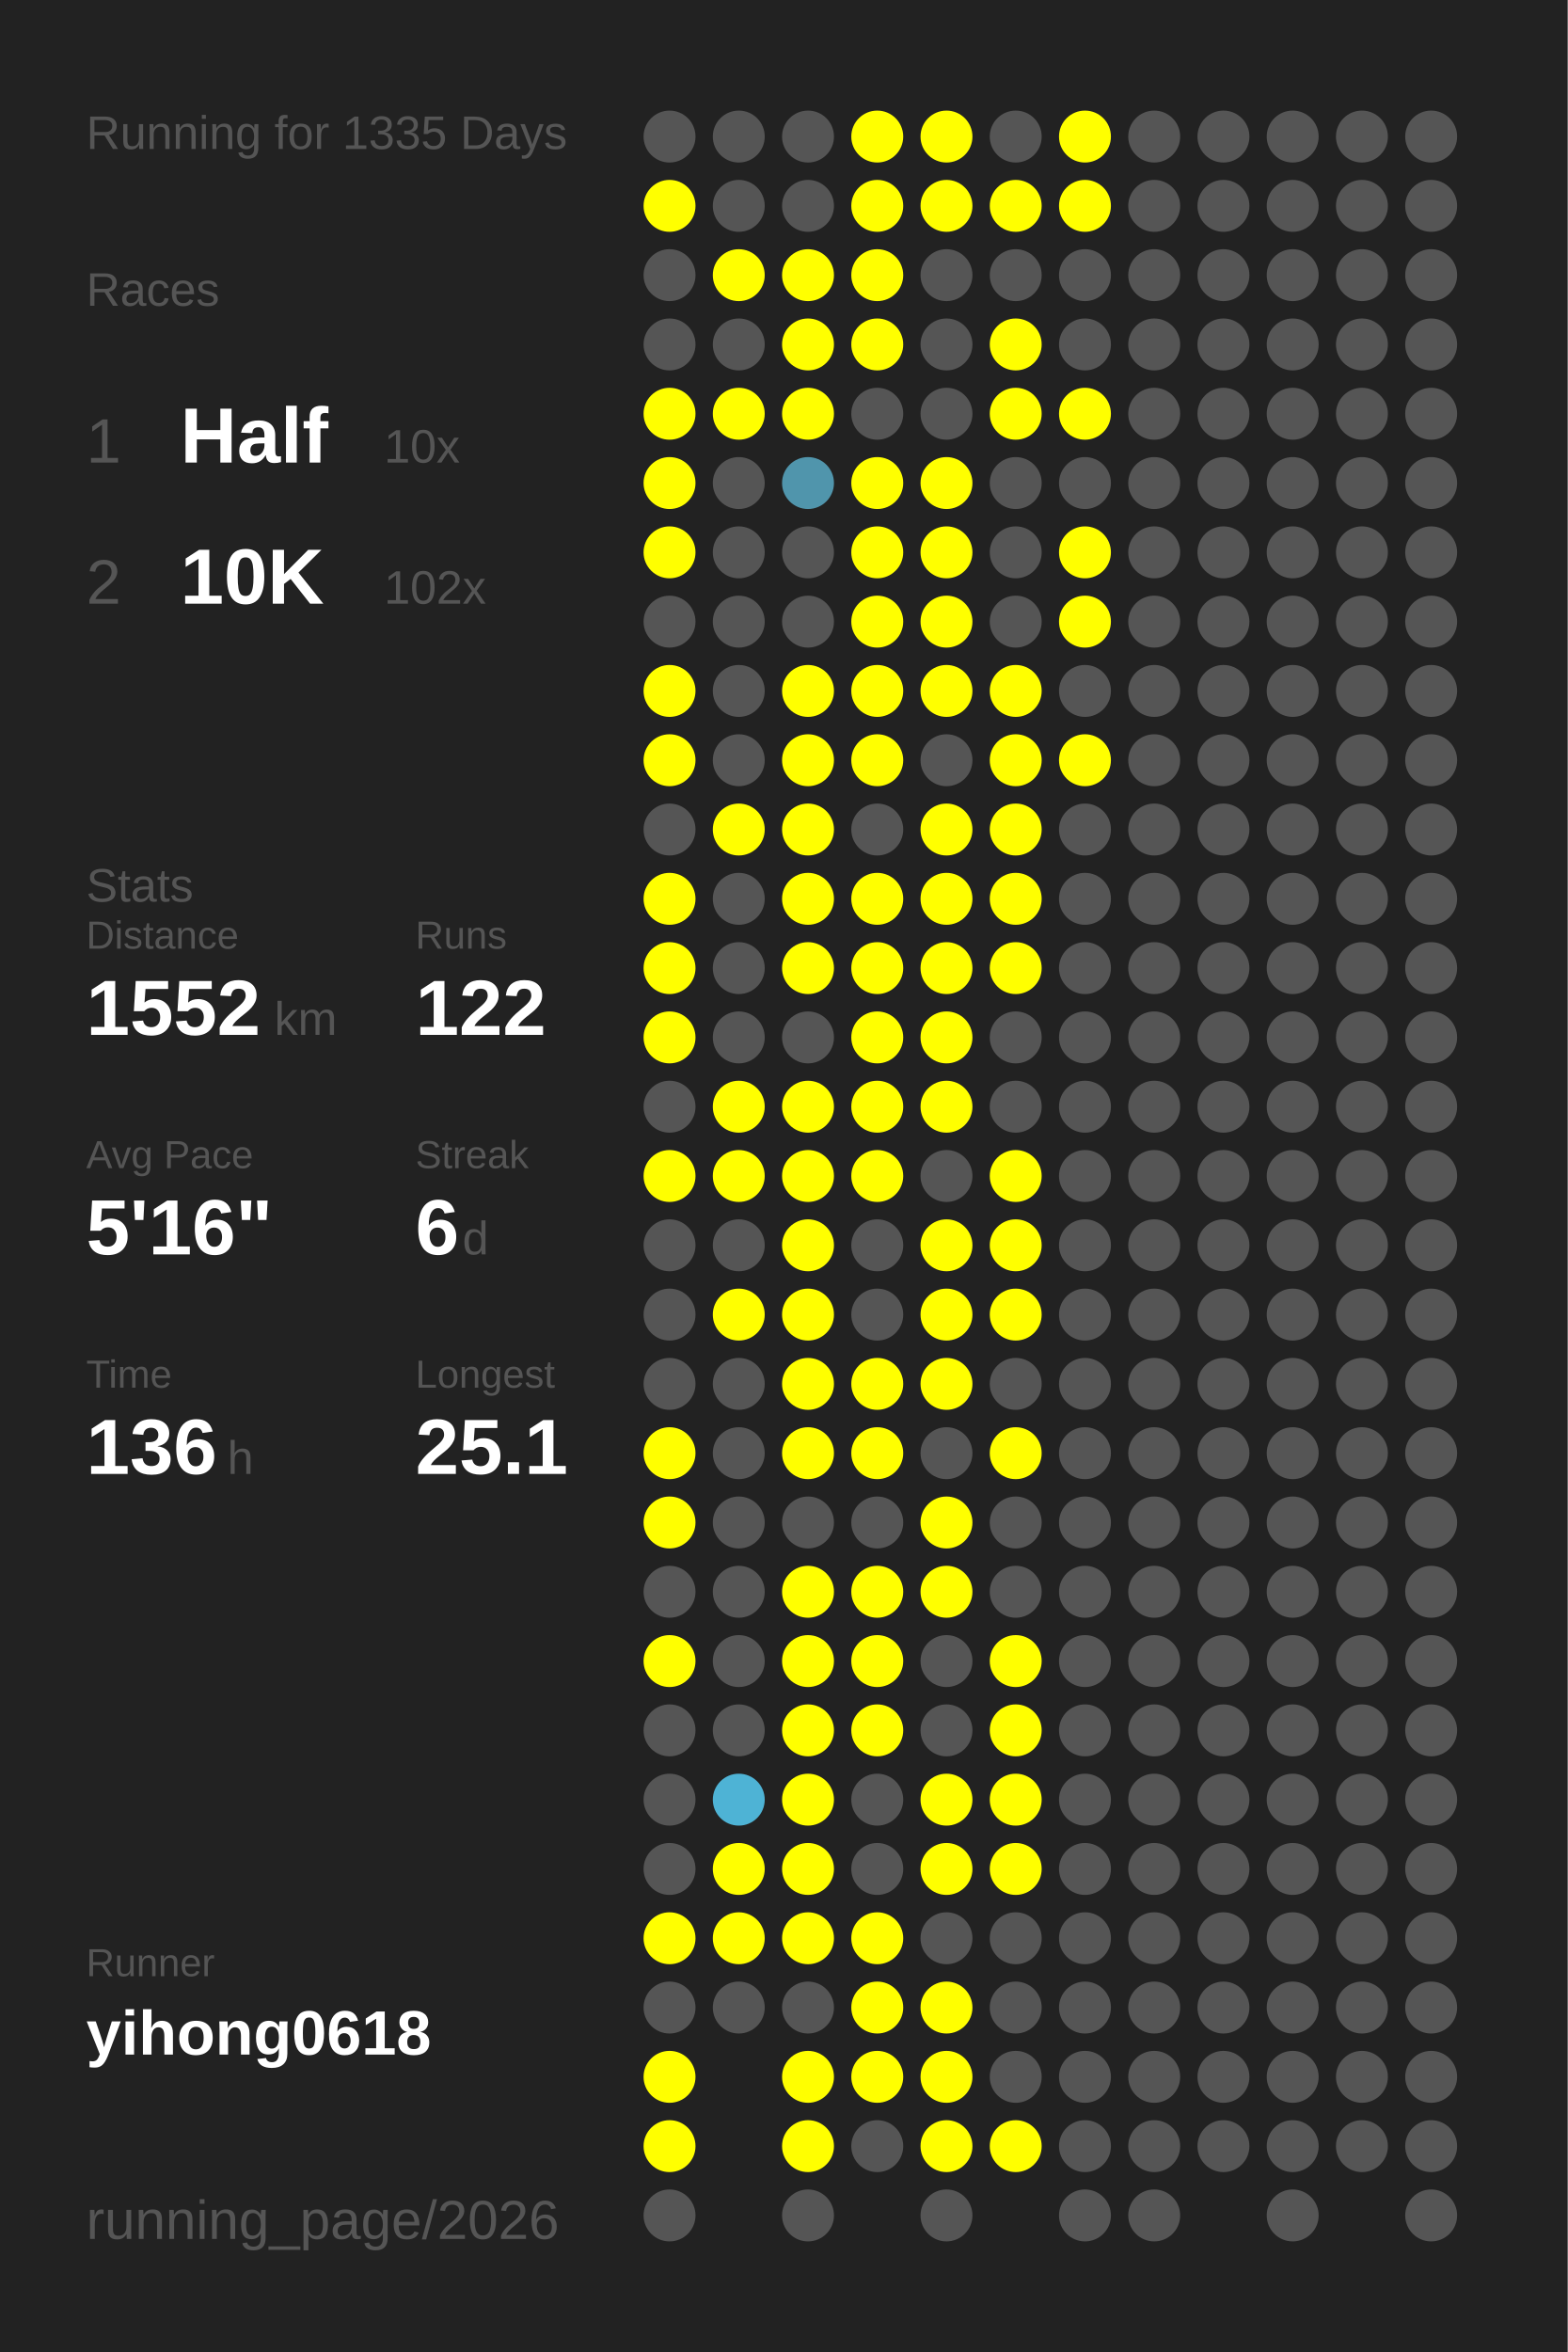
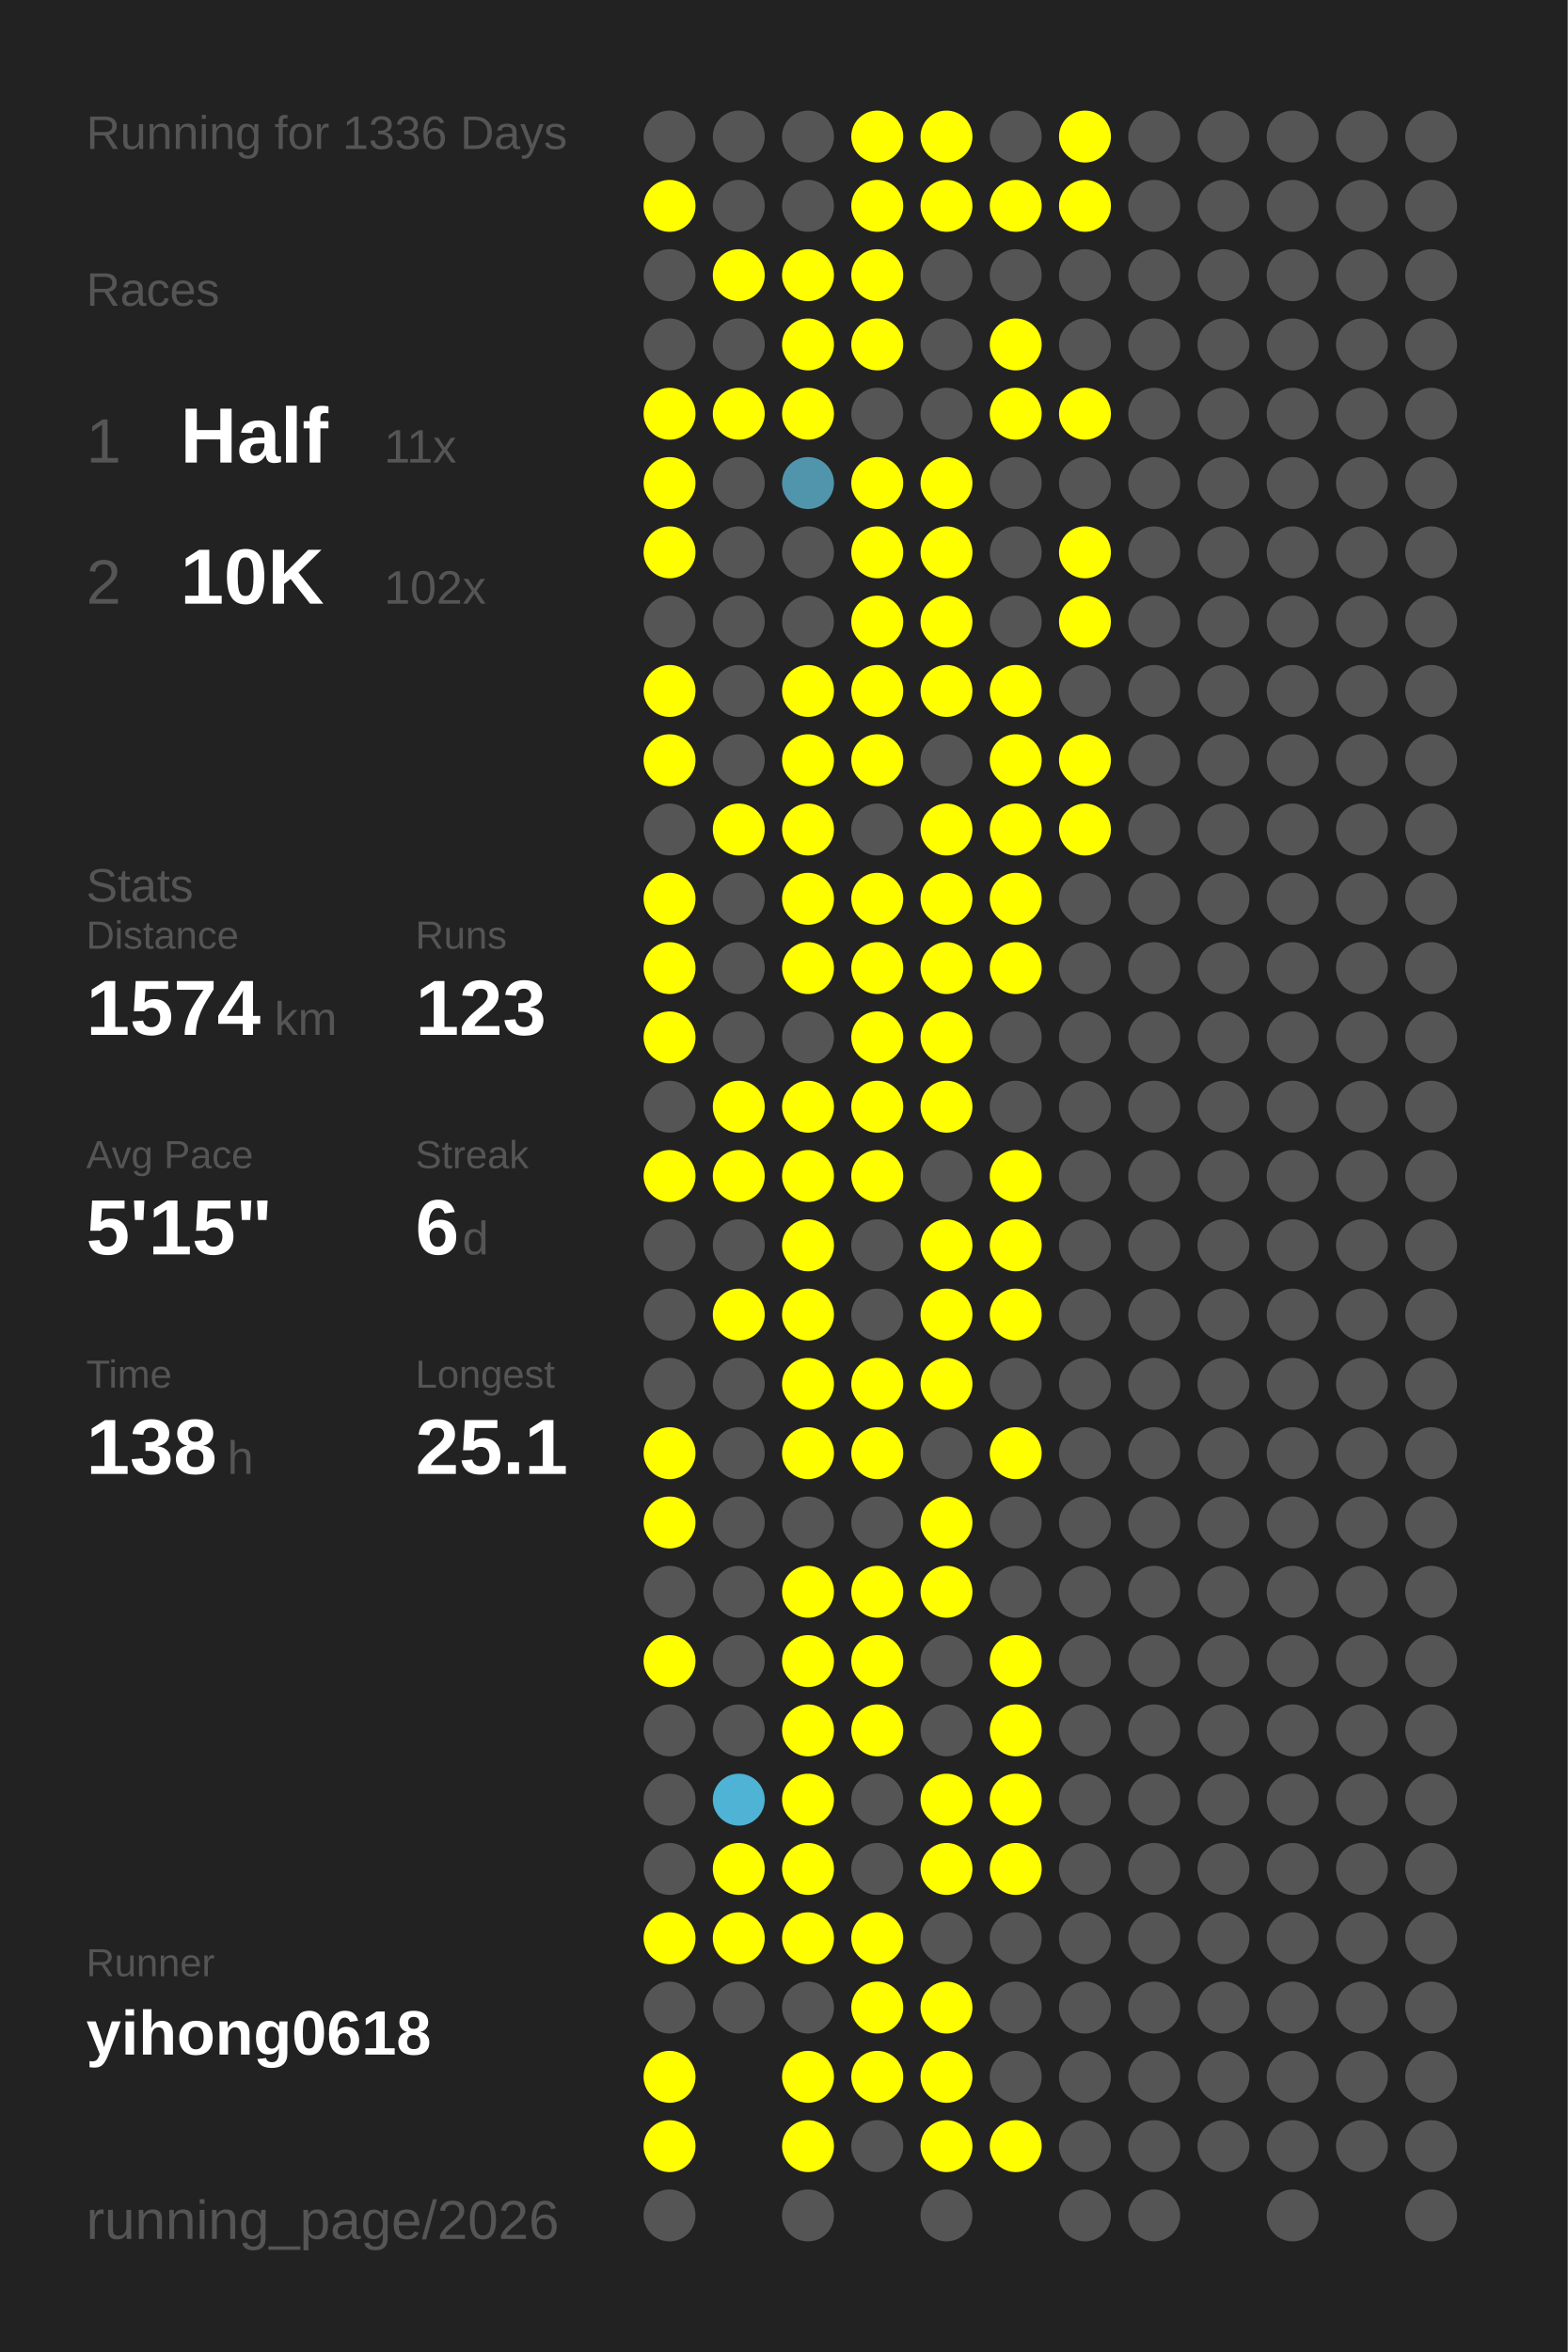
<svg xmlns="http://www.w3.org/2000/svg" baseProfile="full" height="300mm" version="1.1" viewBox="0,0,200,300" width="200mm">
  <defs />
  <rect fill="#222222" height="300" width="200" x="0" y="0" />
-   <text fill="#555555" style="font-size:6px; font-family:Arial;" x="11" y="19">Running for 1335 Days</text>
+   <text fill="#555555" style="font-size:6px; font-family:Arial;" x="11" y="19">Running for 1336 Days</text>
  <text fill="#555555" style="font-size:6px; font-family:Arial;" x="11" y="39">Races</text>
  <text fill="#555555" style="font-size:8px; font-family:Arial;" x="11" y="59">1</text>
  <text fill="#FFFFFF" style="font-size:10px; font-family:Arial; font-weight:bold;" x="23" y="59">Half</text>
-   <text fill="#555555" style="font-size:6px; font-family:Arial;" x="49" y="59">10x</text>
+   <text fill="#555555" style="font-size:6px; font-family:Arial;" x="49" y="59">11x</text>
  <text fill="#555555" style="font-size:8px; font-family:Arial;" x="11" y="77">2</text>
  <text fill="#FFFFFF" style="font-size:10px; font-family:Arial; font-weight:bold;" x="23" y="77">10K</text>
  <text fill="#555555" style="font-size:6px; font-family:Arial;" x="49" y="77">102x</text>
  <text fill="#555555" style="font-size:6px; font-family:Arial;" x="11" y="115">Stats</text>
  <text fill="#555555" style="font-size:5px; font-family:Arial;" x="11" y="121">Distance</text>
-   <text fill="#FFFFFF" style="font-size:10px; font-family:Arial; font-weight:bold;" x="11" y="132">1552</text>
+   <text fill="#FFFFFF" style="font-size:10px; font-family:Arial; font-weight:bold;" x="11" y="132">1574</text>
  <text fill="#555555" style="font-size:6px; font-family:Arial;" x="35" y="132">km</text>
  <text fill="#555555" style="font-size:5px; font-family:Arial;" x="53" y="121">Runs</text>
-   <text fill="#FFFFFF" style="font-size:10px; font-family:Arial; font-weight:bold;" x="53" y="132">122</text>
+   <text fill="#FFFFFF" style="font-size:10px; font-family:Arial; font-weight:bold;" x="53" y="132">123</text>
  <text fill="#555555" style="font-size:5px; font-family:Arial;" x="11" y="149">Avg Pace</text>
-   <text fill="#FFFFFF" style="font-size:10px; font-family:Arial; font-weight:bold;" x="11" y="160">5'16"</text>
+   <text fill="#FFFFFF" style="font-size:10px; font-family:Arial; font-weight:bold;" x="11" y="160">5'15"</text>
  <text fill="#555555" style="font-size:5px; font-family:Arial;" x="53" y="149">Streak</text>
  <text fill="#FFFFFF" style="font-size:10px; font-family:Arial; font-weight:bold;" x="53" y="160">6</text>
  <text fill="#555555" style="font-size:6px; font-family:Arial;" x="59" y="160">d</text>
  <text fill="#555555" style="font-size:5px; font-family:Arial;" x="11" y="177">Time</text>
-   <text fill="#FFFFFF" style="font-size:10px; font-family:Arial; font-weight:bold;" x="11" y="188">136</text>
+   <text fill="#FFFFFF" style="font-size:10px; font-family:Arial; font-weight:bold;" x="11" y="188">138</text>
  <text fill="#555555" style="font-size:6px; font-family:Arial;" x="29" y="188">h</text>
  <text fill="#555555" style="font-size:5px; font-family:Arial;" x="53" y="177">Longest</text>
  <text fill="#FFFFFF" style="font-size:10px; font-family:Arial; font-weight:bold;" x="53" y="188">25.1</text>
  <text fill="#555555" style="font-size:5px; font-family:Arial;" x="11" y="252.065">Runner</text>
  <text fill="#FFFFFF" style="font-size:8px; font-family:Arial; font-weight:bold;" x="11" y="262.065">yihong0618</text>
  <text fill="#555555" style="font-size:7px; font-family:Arial;" x="11" y="285.581">running_page/2026</text>
  <circle cx="85.417" cy="17.419" fill="#555555" r="3.312" />
  <circle cx="85.417" cy="26.258" fill="#FFFF00" r="3.312" />
  <circle cx="85.417" cy="35.097" fill="#555555" r="3.312" />
  <circle cx="85.417" cy="43.935" fill="#555555" r="3.312" />
  <circle cx="85.417" cy="52.774" fill="#FFFF00" r="3.312" />
  <circle cx="85.417" cy="61.613" fill="#FFFF00" r="3.312" />
  <circle cx="85.417" cy="70.452" fill="#FFFF00" r="3.312" />
  <circle cx="85.417" cy="79.29" fill="#555555" r="3.312" />
  <circle cx="85.417" cy="88.129" fill="#FFFF00" r="3.312" />
  <circle cx="85.417" cy="96.968" fill="#FFFF00" r="3.312" />
  <circle cx="85.417" cy="105.806" fill="#555555" r="3.312" />
  <circle cx="85.417" cy="114.645" fill="#FFFF00" r="3.312" />
  <circle cx="85.417" cy="123.484" fill="#FFFF00" r="3.312" />
  <circle cx="85.417" cy="132.323" fill="#FFFF00" r="3.312" />
  <circle cx="85.417" cy="141.161" fill="#555555" r="3.312" />
  <circle cx="85.417" cy="150" fill="#FFFF00" r="3.312" />
  <circle cx="85.417" cy="158.839" fill="#555555" r="3.312" />
  <circle cx="85.417" cy="167.677" fill="#555555" r="3.312" />
  <circle cx="85.417" cy="176.516" fill="#555555" r="3.312" />
  <circle cx="85.417" cy="185.355" fill="#FFFF00" r="3.312" />
  <circle cx="85.417" cy="194.194" fill="#FFFF00" r="3.312" />
  <circle cx="85.417" cy="203.032" fill="#555555" r="3.312" />
  <circle cx="85.417" cy="211.871" fill="#FFFF00" r="3.312" />
  <circle cx="85.417" cy="220.71" fill="#555555" r="3.312" />
  <circle cx="85.417" cy="229.548" fill="#555555" r="3.312" />
  <circle cx="85.417" cy="238.387" fill="#555555" r="3.312" />
  <circle cx="85.417" cy="247.226" fill="#FFFF00" r="3.312" />
  <circle cx="85.417" cy="256.065" fill="#555555" r="3.312" />
  <circle cx="85.417" cy="264.903" fill="#FFFF00" r="3.312" />
  <circle cx="85.417" cy="273.742" fill="#FFFF00" r="3.312" />
  <circle cx="85.417" cy="282.581" fill="#555555" r="3.312" />
  <circle cx="94.25" cy="17.419" fill="#555555" r="3.312" />
  <circle cx="94.25" cy="26.258" fill="#555555" r="3.312" />
  <circle cx="94.25" cy="35.097" fill="#FFFF00" r="3.312" />
  <circle cx="94.25" cy="43.935" fill="#555555" r="3.312" />
  <circle cx="94.25" cy="52.774" fill="#FFFF00" r="3.312" />
  <circle cx="94.25" cy="61.613" fill="#555555" r="3.312" />
  <circle cx="94.25" cy="70.452" fill="#555555" r="3.312" />
  <circle cx="94.25" cy="79.29" fill="#555555" r="3.312" />
  <circle cx="94.25" cy="88.129" fill="#555555" r="3.312" />
  <circle cx="94.25" cy="96.968" fill="#555555" r="3.312" />
  <circle cx="94.25" cy="105.806" fill="#FFFF00" r="3.312" />
  <circle cx="94.25" cy="114.645" fill="#555555" r="3.312" />
  <circle cx="94.25" cy="123.484" fill="#555555" r="3.312" />
  <circle cx="94.25" cy="132.323" fill="#555555" r="3.312" />
  <circle cx="94.25" cy="141.161" fill="#FFFF00" r="3.312" />
  <circle cx="94.25" cy="150" fill="#FFFF00" r="3.312" />
  <circle cx="94.25" cy="158.839" fill="#555555" r="3.312" />
  <circle cx="94.25" cy="167.677" fill="#FFFF00" r="3.312" />
  <circle cx="94.25" cy="176.516" fill="#555555" r="3.312" />
  <circle cx="94.25" cy="185.355" fill="#555555" r="3.312" />
  <circle cx="94.25" cy="194.194" fill="#555555" r="3.312" />
  <circle cx="94.25" cy="203.032" fill="#555555" r="3.312" />
  <circle cx="94.25" cy="211.871" fill="#555555" r="3.312" />
  <circle cx="94.25" cy="220.71" fill="#555555" r="3.312" />
  <circle cx="94.25" cy="229.548" fill="#4eb3d5" r="3.312" />
  <circle cx="94.25" cy="238.387" fill="#FFFF00" r="3.312" />
  <circle cx="94.25" cy="247.226" fill="#FFFF00" r="3.312" />
  <circle cx="94.25" cy="256.065" fill="#555555" r="3.312" />
  <circle cx="103.083" cy="17.419" fill="#555555" r="3.312" />
  <circle cx="103.083" cy="26.258" fill="#555555" r="3.312" />
  <circle cx="103.083" cy="35.097" fill="#FFFF00" r="3.312" />
  <circle cx="103.083" cy="43.935" fill="#FFFF00" r="3.312" />
  <circle cx="103.083" cy="52.774" fill="#FFFF00" r="3.312" />
  <circle cx="103.083" cy="61.613" fill="#5095ac" r="3.312" />
  <circle cx="103.083" cy="70.452" fill="#555555" r="3.312" />
  <circle cx="103.083" cy="79.29" fill="#555555" r="3.312" />
  <circle cx="103.083" cy="88.129" fill="#FFFF00" r="3.312" />
  <circle cx="103.083" cy="96.968" fill="#FFFF00" r="3.312" />
  <circle cx="103.083" cy="105.806" fill="#FFFF00" r="3.312" />
  <circle cx="103.083" cy="114.645" fill="#FFFF00" r="3.312" />
  <circle cx="103.083" cy="123.484" fill="#FFFF00" r="3.312" />
  <circle cx="103.083" cy="132.323" fill="#555555" r="3.312" />
  <circle cx="103.083" cy="141.161" fill="#FFFF00" r="3.312" />
  <circle cx="103.083" cy="150" fill="#FFFF00" r="3.312" />
  <circle cx="103.083" cy="158.839" fill="#FFFF00" r="3.312" />
  <circle cx="103.083" cy="167.677" fill="#FFFF00" r="3.312" />
  <circle cx="103.083" cy="176.516" fill="#FFFF00" r="3.312" />
  <circle cx="103.083" cy="185.355" fill="#FFFF00" r="3.312" />
  <circle cx="103.083" cy="194.194" fill="#555555" r="3.312" />
  <circle cx="103.083" cy="203.032" fill="#FFFF00" r="3.312" />
  <circle cx="103.083" cy="211.871" fill="#FFFF00" r="3.312" />
  <circle cx="103.083" cy="220.71" fill="#FFFF00" r="3.312" />
  <circle cx="103.083" cy="229.548" fill="#FFFF00" r="3.312" />
  <circle cx="103.083" cy="238.387" fill="#FFFF00" r="3.312" />
  <circle cx="103.083" cy="247.226" fill="#FFFF00" r="3.312" />
  <circle cx="103.083" cy="256.065" fill="#555555" r="3.312" />
  <circle cx="103.083" cy="264.903" fill="#FFFF00" r="3.312" />
  <circle cx="103.083" cy="273.742" fill="#FFFF00" r="3.312" />
  <circle cx="103.083" cy="282.581" fill="#555555" r="3.312" />
  <circle cx="111.917" cy="17.419" fill="#FFFF00" r="3.312" />
  <circle cx="111.917" cy="26.258" fill="#FFFF00" r="3.312" />
  <circle cx="111.917" cy="35.097" fill="#FFFF00" r="3.312" />
  <circle cx="111.917" cy="43.935" fill="#FFFF00" r="3.312" />
  <circle cx="111.917" cy="52.774" fill="#555555" r="3.312" />
  <circle cx="111.917" cy="61.613" fill="#FFFF00" r="3.312" />
  <circle cx="111.917" cy="70.452" fill="#FFFF00" r="3.312" />
  <circle cx="111.917" cy="79.29" fill="#FFFF00" r="3.312" />
  <circle cx="111.917" cy="88.129" fill="#FFFF00" r="3.312" />
  <circle cx="111.917" cy="96.968" fill="#FFFF00" r="3.312" />
  <circle cx="111.917" cy="105.806" fill="#555555" r="3.312" />
  <circle cx="111.917" cy="114.645" fill="#FFFF00" r="3.312" />
  <circle cx="111.917" cy="123.484" fill="#FFFF00" r="3.312" />
  <circle cx="111.917" cy="132.323" fill="#FFFF00" r="3.312" />
  <circle cx="111.917" cy="141.161" fill="#FFFF00" r="3.312" />
  <circle cx="111.917" cy="150" fill="#FFFF00" r="3.312" />
  <circle cx="111.917" cy="158.839" fill="#555555" r="3.312" />
  <circle cx="111.917" cy="167.677" fill="#555555" r="3.312" />
  <circle cx="111.917" cy="176.516" fill="#FFFF00" r="3.312" />
  <circle cx="111.917" cy="185.355" fill="#FFFF00" r="3.312" />
  <circle cx="111.917" cy="194.194" fill="#555555" r="3.312" />
  <circle cx="111.917" cy="203.032" fill="#FFFF00" r="3.312" />
  <circle cx="111.917" cy="211.871" fill="#FFFF00" r="3.312" />
  <circle cx="111.917" cy="220.71" fill="#FFFF00" r="3.312" />
  <circle cx="111.917" cy="229.548" fill="#555555" r="3.312" />
  <circle cx="111.917" cy="238.387" fill="#555555" r="3.312" />
  <circle cx="111.917" cy="247.226" fill="#FFFF00" r="3.312" />
  <circle cx="111.917" cy="256.065" fill="#FFFF00" r="3.312" />
  <circle cx="111.917" cy="264.903" fill="#FFFF00" r="3.312" />
  <circle cx="111.917" cy="273.742" fill="#555555" r="3.312" />
  <circle cx="120.75" cy="17.419" fill="#FFFF00" r="3.312" />
  <circle cx="120.75" cy="26.258" fill="#FFFF00" r="3.312" />
  <circle cx="120.75" cy="35.097" fill="#555555" r="3.312" />
  <circle cx="120.75" cy="43.935" fill="#555555" r="3.312" />
  <circle cx="120.75" cy="52.774" fill="#555555" r="3.312" />
  <circle cx="120.75" cy="61.613" fill="#FFFF00" r="3.312" />
  <circle cx="120.75" cy="70.452" fill="#FFFF00" r="3.312" />
  <circle cx="120.75" cy="79.29" fill="#FFFF00" r="3.312" />
  <circle cx="120.75" cy="88.129" fill="#FFFF00" r="3.312" />
  <circle cx="120.75" cy="96.968" fill="#555555" r="3.312" />
  <circle cx="120.75" cy="105.806" fill="#FFFF00" r="3.312" />
  <circle cx="120.75" cy="114.645" fill="#FFFF00" r="3.312" />
  <circle cx="120.75" cy="123.484" fill="#FFFF00" r="3.312" />
  <circle cx="120.75" cy="132.323" fill="#FFFF00" r="3.312" />
  <circle cx="120.75" cy="141.161" fill="#FFFF00" r="3.312" />
  <circle cx="120.75" cy="150" fill="#555555" r="3.312" />
  <circle cx="120.75" cy="158.839" fill="#FFFF00" r="3.312" />
  <circle cx="120.75" cy="167.677" fill="#FFFF00" r="3.312" />
  <circle cx="120.75" cy="176.516" fill="#FFFF00" r="3.312" />
  <circle cx="120.75" cy="185.355" fill="#555555" r="3.312" />
  <circle cx="120.75" cy="194.194" fill="#FFFF00" r="3.312" />
  <circle cx="120.75" cy="203.032" fill="#FFFF00" r="3.312" />
  <circle cx="120.75" cy="211.871" fill="#555555" r="3.312" />
  <circle cx="120.75" cy="220.71" fill="#555555" r="3.312" />
  <circle cx="120.75" cy="229.548" fill="#FFFF00" r="3.312" />
  <circle cx="120.75" cy="238.387" fill="#FFFF00" r="3.312" />
  <circle cx="120.75" cy="247.226" fill="#555555" r="3.312" />
  <circle cx="120.75" cy="256.065" fill="#FFFF00" r="3.312" />
  <circle cx="120.75" cy="264.903" fill="#FFFF00" r="3.312" />
  <circle cx="120.75" cy="273.742" fill="#FFFF00" r="3.312" />
  <circle cx="120.75" cy="282.581" fill="#555555" r="3.312" />
  <circle cx="129.583" cy="17.419" fill="#555555" r="3.312" />
  <circle cx="129.583" cy="26.258" fill="#FFFF00" r="3.312" />
  <circle cx="129.583" cy="35.097" fill="#555555" r="3.312" />
  <circle cx="129.583" cy="43.935" fill="#FFFF00" r="3.312" />
  <circle cx="129.583" cy="52.774" fill="#FFFF00" r="3.312" />
  <circle cx="129.583" cy="61.613" fill="#555555" r="3.312" />
  <circle cx="129.583" cy="70.452" fill="#555555" r="3.312" />
  <circle cx="129.583" cy="79.29" fill="#555555" r="3.312" />
  <circle cx="129.583" cy="88.129" fill="#FFFF00" r="3.312" />
  <circle cx="129.583" cy="96.968" fill="#FFFF00" r="3.312" />
  <circle cx="129.583" cy="105.806" fill="#FFFF00" r="3.312" />
  <circle cx="129.583" cy="114.645" fill="#FFFF00" r="3.312" />
  <circle cx="129.583" cy="123.484" fill="#FFFF00" r="3.312" />
  <circle cx="129.583" cy="132.323" fill="#555555" r="3.312" />
  <circle cx="129.583" cy="141.161" fill="#555555" r="3.312" />
  <circle cx="129.583" cy="150" fill="#FFFF00" r="3.312" />
  <circle cx="129.583" cy="158.839" fill="#FFFF00" r="3.312" />
  <circle cx="129.583" cy="167.677" fill="#FFFF00" r="3.312" />
  <circle cx="129.583" cy="176.516" fill="#555555" r="3.312" />
  <circle cx="129.583" cy="185.355" fill="#FFFF00" r="3.312" />
  <circle cx="129.583" cy="194.194" fill="#555555" r="3.312" />
  <circle cx="129.583" cy="203.032" fill="#555555" r="3.312" />
  <circle cx="129.583" cy="211.871" fill="#FFFF00" r="3.312" />
  <circle cx="129.583" cy="220.71" fill="#FFFF00" r="3.312" />
  <circle cx="129.583" cy="229.548" fill="#FFFF00" r="3.312" />
  <circle cx="129.583" cy="238.387" fill="#FFFF00" r="3.312" />
  <circle cx="129.583" cy="247.226" fill="#555555" r="3.312" />
  <circle cx="129.583" cy="256.065" fill="#555555" r="3.312" />
  <circle cx="129.583" cy="264.903" fill="#555555" r="3.312" />
  <circle cx="129.583" cy="273.742" fill="#FFFF00" r="3.312" />
  <circle cx="138.417" cy="17.419" fill="#FFFF00" r="3.312" />
  <circle cx="138.417" cy="26.258" fill="#FFFF00" r="3.312" />
  <circle cx="138.417" cy="35.097" fill="#555555" r="3.312" />
  <circle cx="138.417" cy="43.935" fill="#555555" r="3.312" />
  <circle cx="138.417" cy="52.774" fill="#FFFF00" r="3.312" />
  <circle cx="138.417" cy="61.613" fill="#555555" r="3.312" />
  <circle cx="138.417" cy="70.452" fill="#FFFF00" r="3.312" />
  <circle cx="138.417" cy="79.29" fill="#FFFF00" r="3.312" />
  <circle cx="138.417" cy="88.129" fill="#555555" r="3.312" />
  <circle cx="138.417" cy="96.968" fill="#FFFF00" r="3.312" />
-   <circle cx="138.417" cy="105.806" fill="#555555" r="3.312" />
+   <circle cx="138.417" cy="105.806" fill="#FFFF00" r="3.312" />
  <circle cx="138.417" cy="114.645" fill="#555555" r="3.312" />
  <circle cx="138.417" cy="123.484" fill="#555555" r="3.312" />
  <circle cx="138.417" cy="132.323" fill="#555555" r="3.312" />
  <circle cx="138.417" cy="141.161" fill="#555555" r="3.312" />
  <circle cx="138.417" cy="150" fill="#555555" r="3.312" />
  <circle cx="138.417" cy="158.839" fill="#555555" r="3.312" />
  <circle cx="138.417" cy="167.677" fill="#555555" r="3.312" />
  <circle cx="138.417" cy="176.516" fill="#555555" r="3.312" />
  <circle cx="138.417" cy="185.355" fill="#555555" r="3.312" />
  <circle cx="138.417" cy="194.194" fill="#555555" r="3.312" />
  <circle cx="138.417" cy="203.032" fill="#555555" r="3.312" />
  <circle cx="138.417" cy="211.871" fill="#555555" r="3.312" />
  <circle cx="138.417" cy="220.71" fill="#555555" r="3.312" />
  <circle cx="138.417" cy="229.548" fill="#555555" r="3.312" />
  <circle cx="138.417" cy="238.387" fill="#555555" r="3.312" />
  <circle cx="138.417" cy="247.226" fill="#555555" r="3.312" />
  <circle cx="138.417" cy="256.065" fill="#555555" r="3.312" />
  <circle cx="138.417" cy="264.903" fill="#555555" r="3.312" />
  <circle cx="138.417" cy="273.742" fill="#555555" r="3.312" />
  <circle cx="138.417" cy="282.581" fill="#555555" r="3.312" />
  <circle cx="147.25" cy="17.419" fill="#555555" r="3.312" />
  <circle cx="147.25" cy="26.258" fill="#555555" r="3.312" />
  <circle cx="147.25" cy="35.097" fill="#555555" r="3.312" />
  <circle cx="147.25" cy="43.935" fill="#555555" r="3.312" />
  <circle cx="147.25" cy="52.774" fill="#555555" r="3.312" />
  <circle cx="147.25" cy="61.613" fill="#555555" r="3.312" />
  <circle cx="147.25" cy="70.452" fill="#555555" r="3.312" />
  <circle cx="147.25" cy="79.29" fill="#555555" r="3.312" />
  <circle cx="147.25" cy="88.129" fill="#555555" r="3.312" />
  <circle cx="147.25" cy="96.968" fill="#555555" r="3.312" />
  <circle cx="147.25" cy="105.806" fill="#555555" r="3.312" />
  <circle cx="147.25" cy="114.645" fill="#555555" r="3.312" />
  <circle cx="147.25" cy="123.484" fill="#555555" r="3.312" />
  <circle cx="147.25" cy="132.323" fill="#555555" r="3.312" />
  <circle cx="147.25" cy="141.161" fill="#555555" r="3.312" />
  <circle cx="147.25" cy="150" fill="#555555" r="3.312" />
  <circle cx="147.25" cy="158.839" fill="#555555" r="3.312" />
  <circle cx="147.25" cy="167.677" fill="#555555" r="3.312" />
  <circle cx="147.25" cy="176.516" fill="#555555" r="3.312" />
  <circle cx="147.25" cy="185.355" fill="#555555" r="3.312" />
  <circle cx="147.25" cy="194.194" fill="#555555" r="3.312" />
  <circle cx="147.25" cy="203.032" fill="#555555" r="3.312" />
  <circle cx="147.25" cy="211.871" fill="#555555" r="3.312" />
  <circle cx="147.25" cy="220.71" fill="#555555" r="3.312" />
  <circle cx="147.25" cy="229.548" fill="#555555" r="3.312" />
  <circle cx="147.25" cy="238.387" fill="#555555" r="3.312" />
  <circle cx="147.25" cy="247.226" fill="#555555" r="3.312" />
  <circle cx="147.25" cy="256.065" fill="#555555" r="3.312" />
  <circle cx="147.25" cy="264.903" fill="#555555" r="3.312" />
  <circle cx="147.25" cy="273.742" fill="#555555" r="3.312" />
  <circle cx="147.25" cy="282.581" fill="#555555" r="3.312" />
  <circle cx="156.083" cy="17.419" fill="#555555" r="3.312" />
  <circle cx="156.083" cy="26.258" fill="#555555" r="3.312" />
  <circle cx="156.083" cy="35.097" fill="#555555" r="3.312" />
  <circle cx="156.083" cy="43.935" fill="#555555" r="3.312" />
  <circle cx="156.083" cy="52.774" fill="#555555" r="3.312" />
  <circle cx="156.083" cy="61.613" fill="#555555" r="3.312" />
  <circle cx="156.083" cy="70.452" fill="#555555" r="3.312" />
  <circle cx="156.083" cy="79.29" fill="#555555" r="3.312" />
  <circle cx="156.083" cy="88.129" fill="#555555" r="3.312" />
  <circle cx="156.083" cy="96.968" fill="#555555" r="3.312" />
  <circle cx="156.083" cy="105.806" fill="#555555" r="3.312" />
  <circle cx="156.083" cy="114.645" fill="#555555" r="3.312" />
  <circle cx="156.083" cy="123.484" fill="#555555" r="3.312" />
  <circle cx="156.083" cy="132.323" fill="#555555" r="3.312" />
  <circle cx="156.083" cy="141.161" fill="#555555" r="3.312" />
  <circle cx="156.083" cy="150" fill="#555555" r="3.312" />
  <circle cx="156.083" cy="158.839" fill="#555555" r="3.312" />
  <circle cx="156.083" cy="167.677" fill="#555555" r="3.312" />
  <circle cx="156.083" cy="176.516" fill="#555555" r="3.312" />
  <circle cx="156.083" cy="185.355" fill="#555555" r="3.312" />
  <circle cx="156.083" cy="194.194" fill="#555555" r="3.312" />
  <circle cx="156.083" cy="203.032" fill="#555555" r="3.312" />
  <circle cx="156.083" cy="211.871" fill="#555555" r="3.312" />
  <circle cx="156.083" cy="220.71" fill="#555555" r="3.312" />
  <circle cx="156.083" cy="229.548" fill="#555555" r="3.312" />
  <circle cx="156.083" cy="238.387" fill="#555555" r="3.312" />
  <circle cx="156.083" cy="247.226" fill="#555555" r="3.312" />
  <circle cx="156.083" cy="256.065" fill="#555555" r="3.312" />
  <circle cx="156.083" cy="264.903" fill="#555555" r="3.312" />
  <circle cx="156.083" cy="273.742" fill="#555555" r="3.312" />
  <circle cx="164.917" cy="17.419" fill="#555555" r="3.312" />
  <circle cx="164.917" cy="26.258" fill="#555555" r="3.312" />
  <circle cx="164.917" cy="35.097" fill="#555555" r="3.312" />
  <circle cx="164.917" cy="43.935" fill="#555555" r="3.312" />
  <circle cx="164.917" cy="52.774" fill="#555555" r="3.312" />
  <circle cx="164.917" cy="61.613" fill="#555555" r="3.312" />
  <circle cx="164.917" cy="70.452" fill="#555555" r="3.312" />
  <circle cx="164.917" cy="79.29" fill="#555555" r="3.312" />
  <circle cx="164.917" cy="88.129" fill="#555555" r="3.312" />
  <circle cx="164.917" cy="96.968" fill="#555555" r="3.312" />
  <circle cx="164.917" cy="105.806" fill="#555555" r="3.312" />
  <circle cx="164.917" cy="114.645" fill="#555555" r="3.312" />
  <circle cx="164.917" cy="123.484" fill="#555555" r="3.312" />
  <circle cx="164.917" cy="132.323" fill="#555555" r="3.312" />
  <circle cx="164.917" cy="141.161" fill="#555555" r="3.312" />
  <circle cx="164.917" cy="150" fill="#555555" r="3.312" />
  <circle cx="164.917" cy="158.839" fill="#555555" r="3.312" />
  <circle cx="164.917" cy="167.677" fill="#555555" r="3.312" />
  <circle cx="164.917" cy="176.516" fill="#555555" r="3.312" />
  <circle cx="164.917" cy="185.355" fill="#555555" r="3.312" />
  <circle cx="164.917" cy="194.194" fill="#555555" r="3.312" />
  <circle cx="164.917" cy="203.032" fill="#555555" r="3.312" />
  <circle cx="164.917" cy="211.871" fill="#555555" r="3.312" />
  <circle cx="164.917" cy="220.71" fill="#555555" r="3.312" />
  <circle cx="164.917" cy="229.548" fill="#555555" r="3.312" />
  <circle cx="164.917" cy="238.387" fill="#555555" r="3.312" />
  <circle cx="164.917" cy="247.226" fill="#555555" r="3.312" />
  <circle cx="164.917" cy="256.065" fill="#555555" r="3.312" />
  <circle cx="164.917" cy="264.903" fill="#555555" r="3.312" />
  <circle cx="164.917" cy="273.742" fill="#555555" r="3.312" />
  <circle cx="164.917" cy="282.581" fill="#555555" r="3.312" />
  <circle cx="173.75" cy="17.419" fill="#555555" r="3.312" />
  <circle cx="173.75" cy="26.258" fill="#555555" r="3.312" />
  <circle cx="173.75" cy="35.097" fill="#555555" r="3.312" />
  <circle cx="173.75" cy="43.935" fill="#555555" r="3.312" />
  <circle cx="173.75" cy="52.774" fill="#555555" r="3.312" />
  <circle cx="173.75" cy="61.613" fill="#555555" r="3.312" />
  <circle cx="173.75" cy="70.452" fill="#555555" r="3.312" />
  <circle cx="173.75" cy="79.29" fill="#555555" r="3.312" />
  <circle cx="173.75" cy="88.129" fill="#555555" r="3.312" />
  <circle cx="173.75" cy="96.968" fill="#555555" r="3.312" />
  <circle cx="173.75" cy="105.806" fill="#555555" r="3.312" />
  <circle cx="173.75" cy="114.645" fill="#555555" r="3.312" />
  <circle cx="173.75" cy="123.484" fill="#555555" r="3.312" />
  <circle cx="173.75" cy="132.323" fill="#555555" r="3.312" />
  <circle cx="173.75" cy="141.161" fill="#555555" r="3.312" />
  <circle cx="173.75" cy="150" fill="#555555" r="3.312" />
  <circle cx="173.75" cy="158.839" fill="#555555" r="3.312" />
  <circle cx="173.75" cy="167.677" fill="#555555" r="3.312" />
  <circle cx="173.75" cy="176.516" fill="#555555" r="3.312" />
  <circle cx="173.75" cy="185.355" fill="#555555" r="3.312" />
  <circle cx="173.75" cy="194.194" fill="#555555" r="3.312" />
  <circle cx="173.75" cy="203.032" fill="#555555" r="3.312" />
  <circle cx="173.75" cy="211.871" fill="#555555" r="3.312" />
  <circle cx="173.75" cy="220.71" fill="#555555" r="3.312" />
  <circle cx="173.75" cy="229.548" fill="#555555" r="3.312" />
  <circle cx="173.75" cy="238.387" fill="#555555" r="3.312" />
  <circle cx="173.75" cy="247.226" fill="#555555" r="3.312" />
  <circle cx="173.75" cy="256.065" fill="#555555" r="3.312" />
  <circle cx="173.75" cy="264.903" fill="#555555" r="3.312" />
  <circle cx="173.75" cy="273.742" fill="#555555" r="3.312" />
  <circle cx="182.583" cy="17.419" fill="#555555" r="3.312" />
  <circle cx="182.583" cy="26.258" fill="#555555" r="3.312" />
  <circle cx="182.583" cy="35.097" fill="#555555" r="3.312" />
  <circle cx="182.583" cy="43.935" fill="#555555" r="3.312" />
  <circle cx="182.583" cy="52.774" fill="#555555" r="3.312" />
  <circle cx="182.583" cy="61.613" fill="#555555" r="3.312" />
  <circle cx="182.583" cy="70.452" fill="#555555" r="3.312" />
  <circle cx="182.583" cy="79.29" fill="#555555" r="3.312" />
  <circle cx="182.583" cy="88.129" fill="#555555" r="3.312" />
  <circle cx="182.583" cy="96.968" fill="#555555" r="3.312" />
  <circle cx="182.583" cy="105.806" fill="#555555" r="3.312" />
  <circle cx="182.583" cy="114.645" fill="#555555" r="3.312" />
  <circle cx="182.583" cy="123.484" fill="#555555" r="3.312" />
  <circle cx="182.583" cy="132.323" fill="#555555" r="3.312" />
  <circle cx="182.583" cy="141.161" fill="#555555" r="3.312" />
  <circle cx="182.583" cy="150" fill="#555555" r="3.312" />
  <circle cx="182.583" cy="158.839" fill="#555555" r="3.312" />
  <circle cx="182.583" cy="167.677" fill="#555555" r="3.312" />
  <circle cx="182.583" cy="176.516" fill="#555555" r="3.312" />
  <circle cx="182.583" cy="185.355" fill="#555555" r="3.312" />
  <circle cx="182.583" cy="194.194" fill="#555555" r="3.312" />
  <circle cx="182.583" cy="203.032" fill="#555555" r="3.312" />
  <circle cx="182.583" cy="211.871" fill="#555555" r="3.312" />
  <circle cx="182.583" cy="220.71" fill="#555555" r="3.312" />
  <circle cx="182.583" cy="229.548" fill="#555555" r="3.312" />
  <circle cx="182.583" cy="238.387" fill="#555555" r="3.312" />
  <circle cx="182.583" cy="247.226" fill="#555555" r="3.312" />
  <circle cx="182.583" cy="256.065" fill="#555555" r="3.312" />
  <circle cx="182.583" cy="264.903" fill="#555555" r="3.312" />
  <circle cx="182.583" cy="273.742" fill="#555555" r="3.312" />
  <circle cx="182.583" cy="282.581" fill="#555555" r="3.312" />
</svg>
